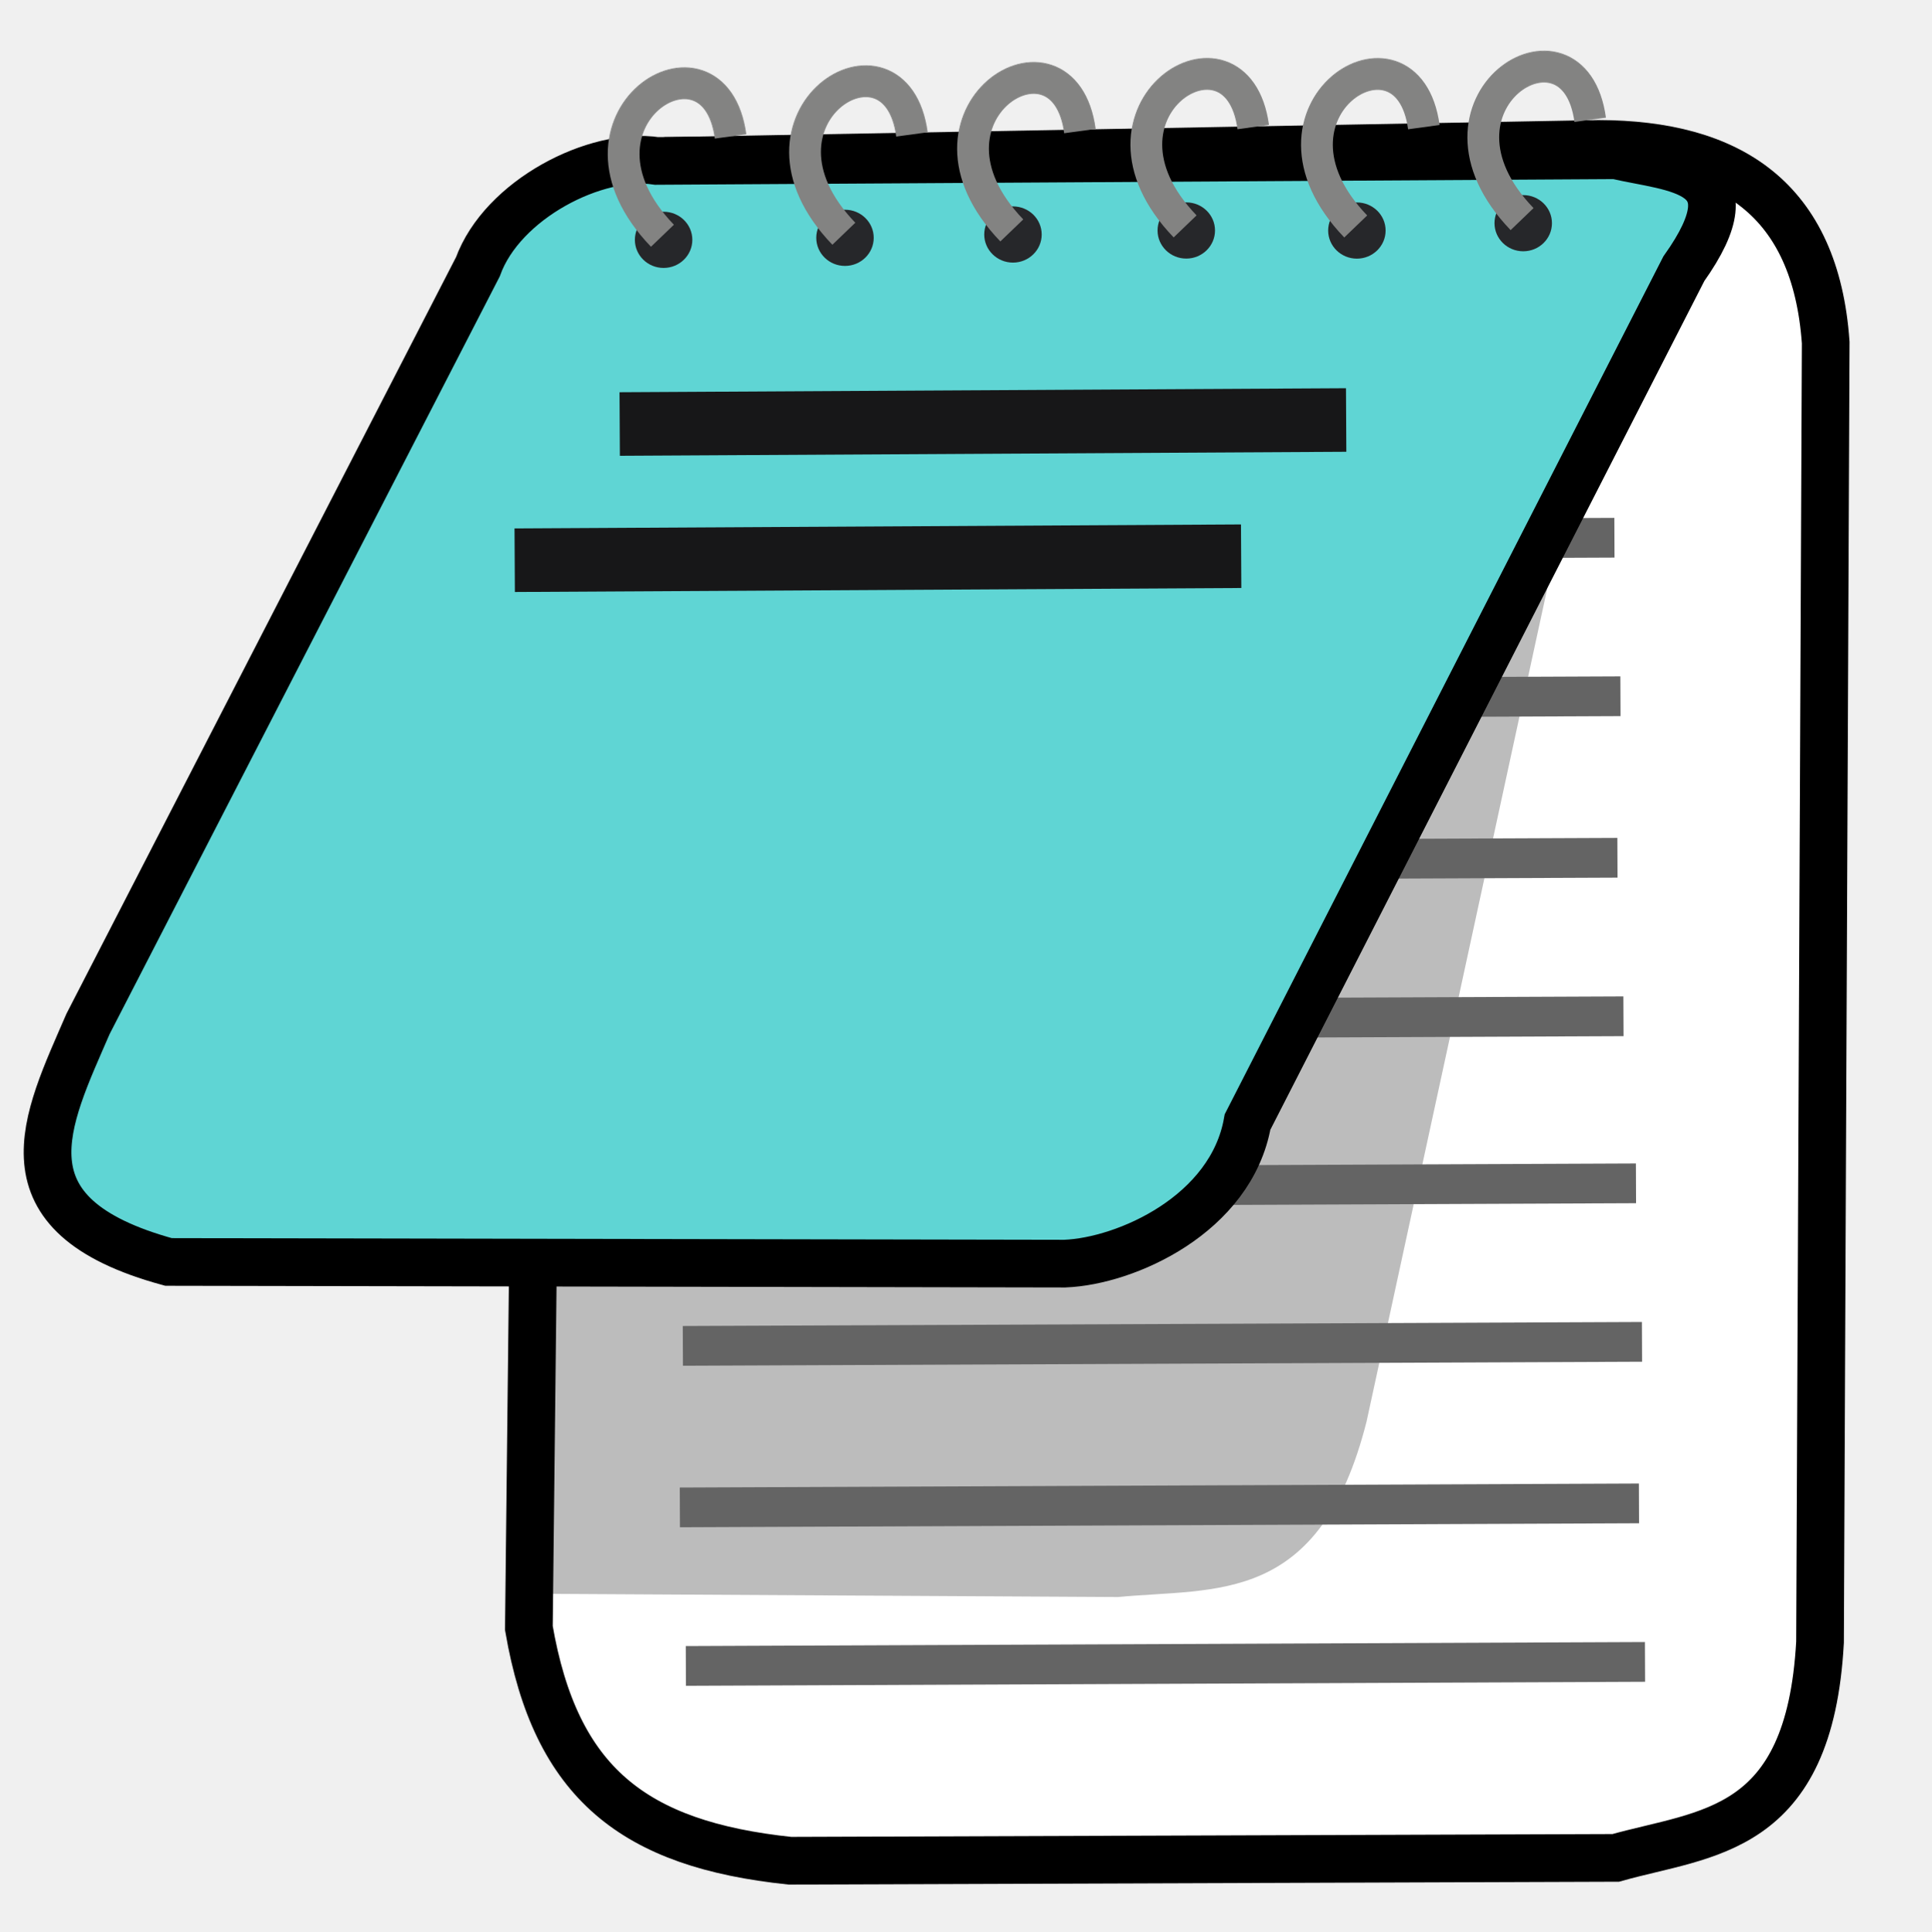
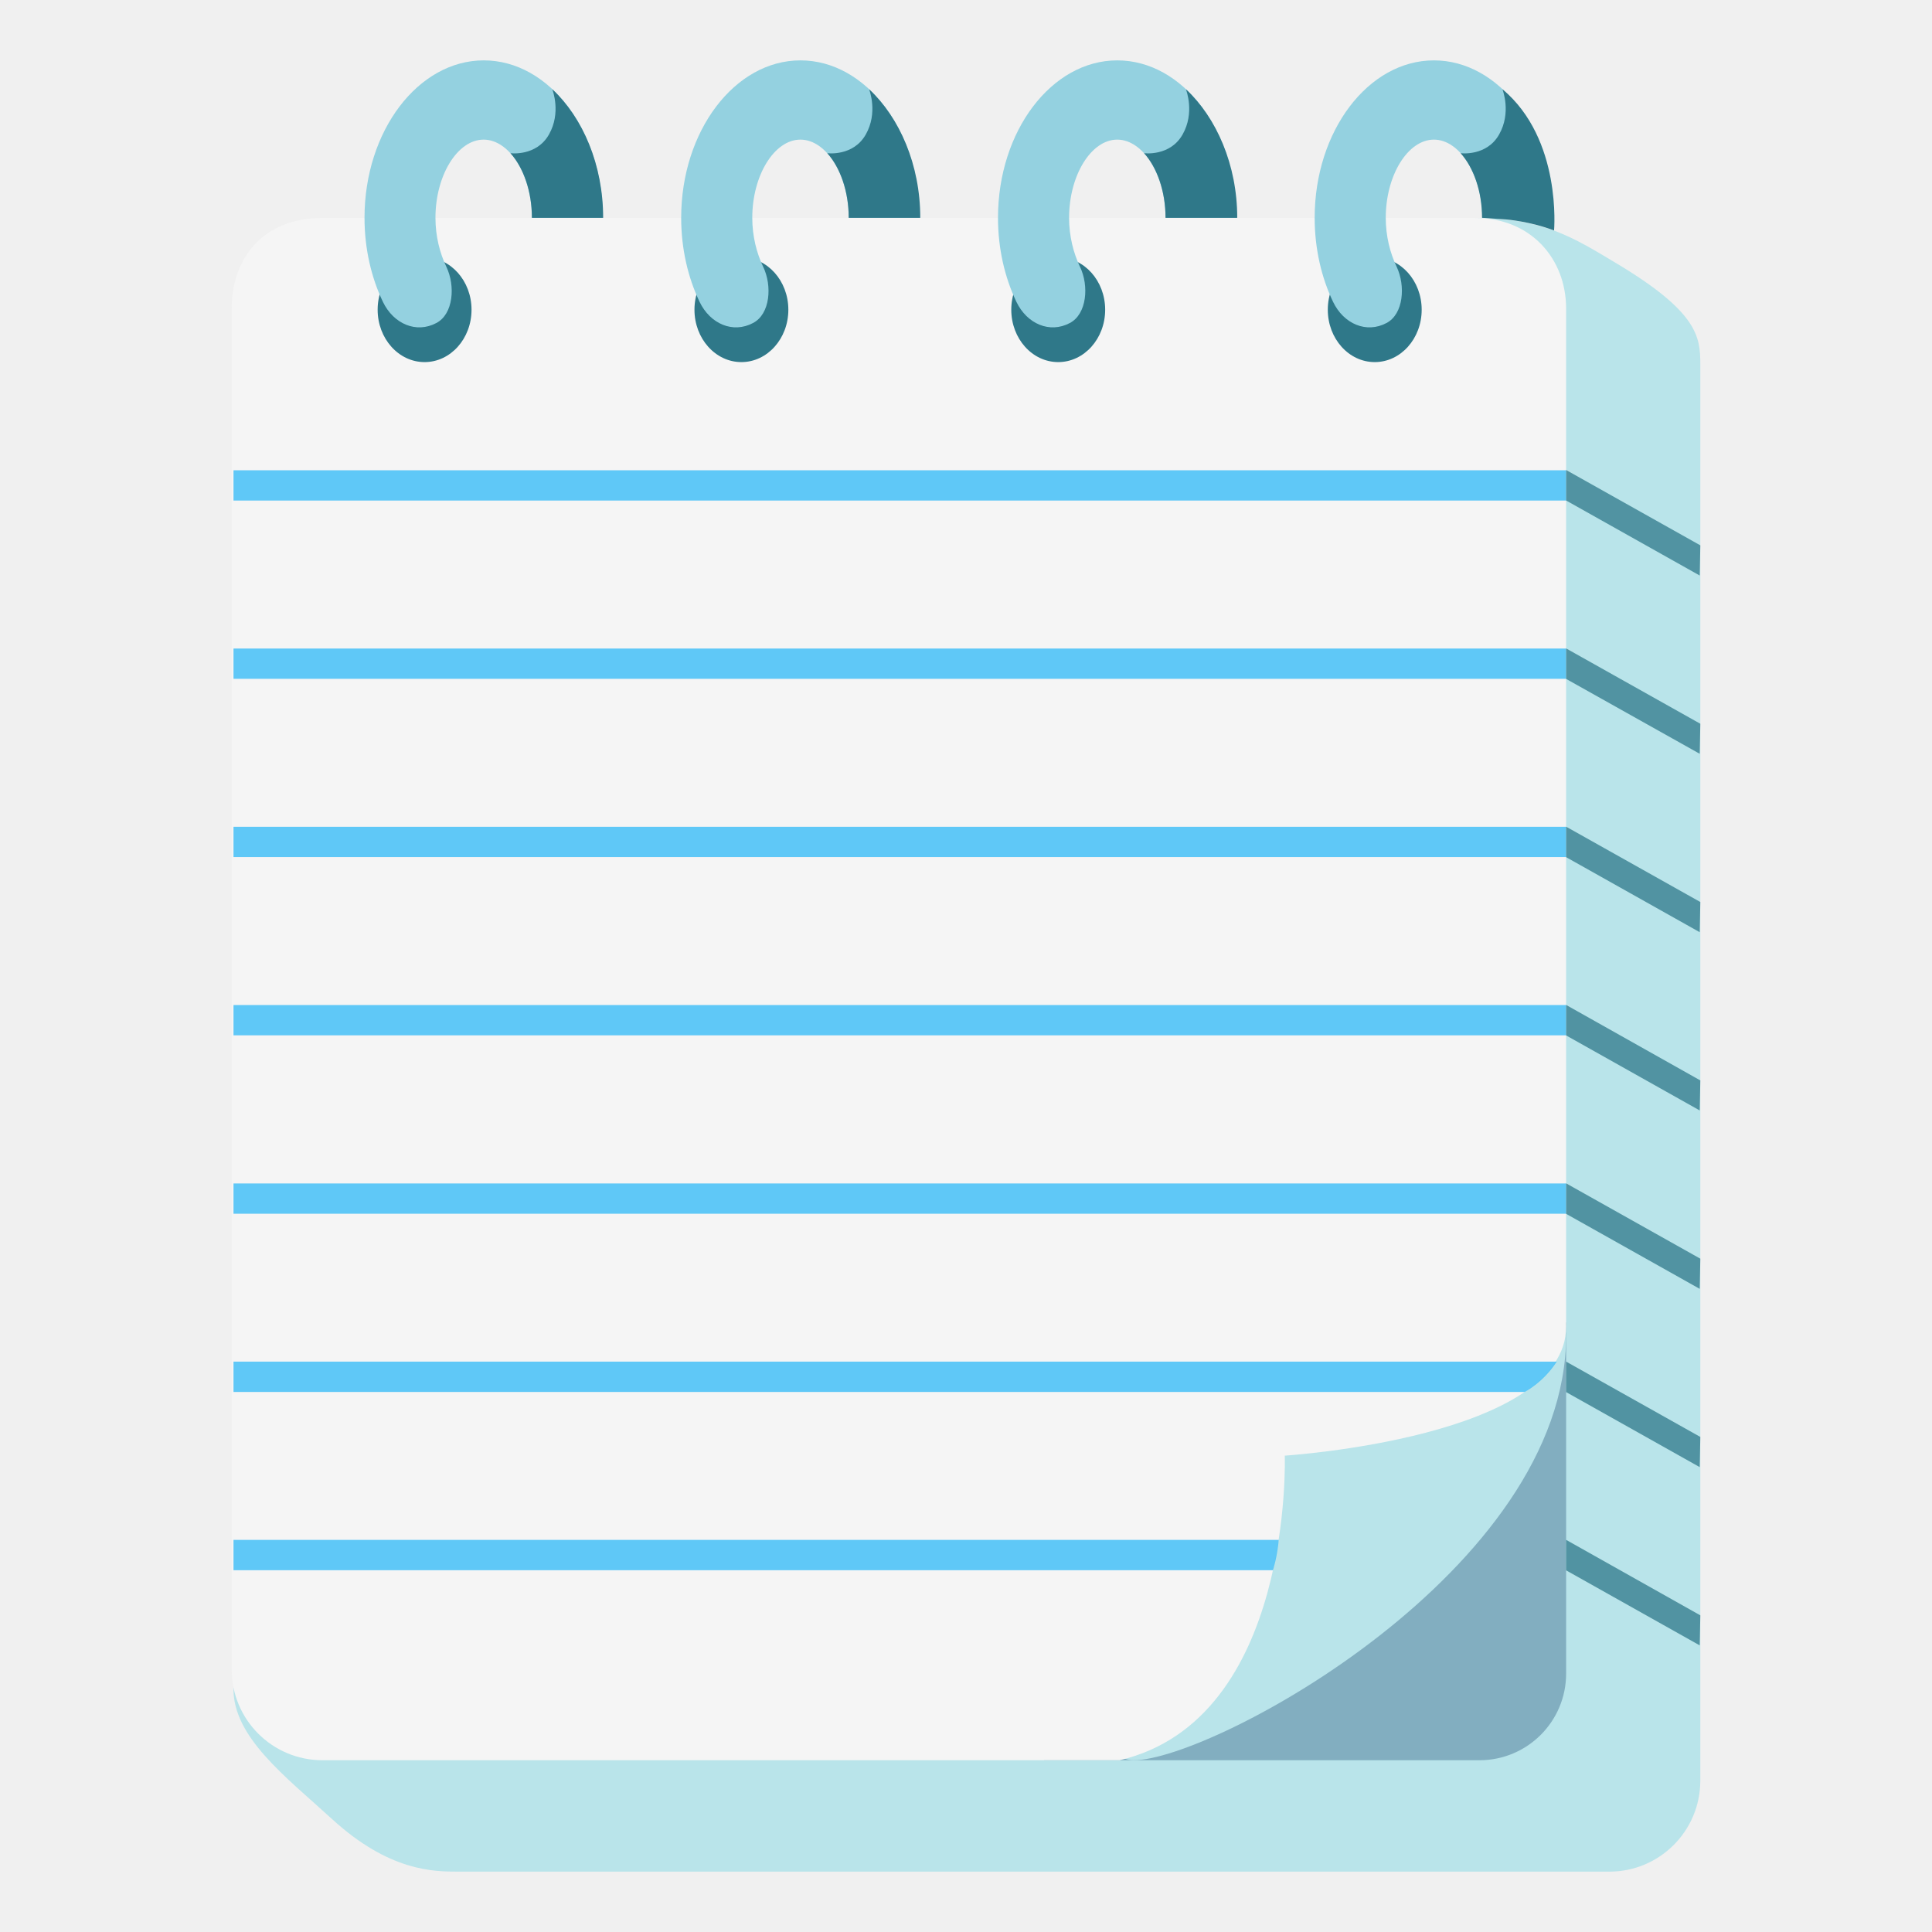
- <svg xmlns="http://www.w3.org/2000/svg" width="256" height="256">
-   <defs>
-     <pattern id="a" width="124.249" height="124.249" patternTransform="translate(-9.091 793.763)scale(2.10569)" patternUnits="userSpaceOnUse">
-       <path d="M0 0h124.249v124.249H0z" style="fill:none;stroke:none" />
-       <path d="M5.811 4.423h114.895v115.401H5.811z" style="fill:none;stroke:none" />
-       <path d="M127.143 123.857c8.25.024 13.643 3.442 14.286 12.5l-.358 81.786c-.663 12.098-7.174 11.968-12.857 13.571l-51.964.179c-9.844-1.036-14.749-4.883-16.429-14.643l.893-79.821c.401-5.982 2.243-10.784 7.857-12.5z" style="fill:#fff;fill-opacity:1;stroke:#000;stroke-width:3;stroke-linecap:butt;stroke-linejoin:miter;stroke-miterlimit:4;stroke-opacity:1;stroke-dasharray:none" transform="translate(-22.223 -113.568)" />
-       <path d="m129.92 124.11-17.385 80.143c-2.936 11.593-9.448 10.453-15.635 11.046l-37.03-.207.844-77.663c.401-5.982 2.243-10.784 7.857-12.5l61.35-.82z" style="opacity:.262;fill:#000;fill-opacity:1;stroke:none" transform="translate(-22.223 -113.568)" />
-       <path d="m69.7 1015.997 60.357-.253m-60.735-9.723 60.356-.252m-60.167-9.912 60.357-.253m-60.736-9.723 60.357-.252M68.343 975.37l60.357-.253m-60.736-9.723 60.357-.252m-60.167-9.912 60.356-.253m-60.735-9.723 60.357-.252" style="fill:none;stroke:#646464;stroke-width:2.5;stroke-linecap:butt;stroke-linejoin:miter;stroke-miterlimit:4;stroke-opacity:1;stroke-dasharray:none" transform="translate(-22.223 -909.93)" />
-       <path d="M37.143 990.576c-10.843-2.959-7.691-8.897-5.061-14.982l24.53-47.64c1.536-4.243 7.428-7.25 11.245-6.663l60.357-.357c3.71.86 8.788.808 4.286 7.142l-27.457 53.694c-1.024 5.81-7.643 8.762-11.497 8.911z" style="fill:#5fd5d4;fill-opacity:1;stroke:#000;stroke-width:3;stroke-linecap:butt;stroke-linejoin:miter;stroke-miterlimit:4;stroke-opacity:1;stroke-dasharray:none" transform="translate(-22.223 -909.93)" />
-       <path d="m65.536 937.846 45.714-.253m-52.321 8.824 45.714-.252" style="fill:none;stroke:#171718;stroke-width:4;stroke-linecap:butt;stroke-linejoin:miter;stroke-miterlimit:4;stroke-opacity:1;stroke-dasharray:none" transform="translate(-22.223 -909.93)" />
-       <path d="M122.986 128.784c0 .662-.396 1.2-.884 1.2s-.884-.538-.884-1.2c0-.663.396-1.2.884-1.2s.884.537.884 1.2" style="fill:#26272a;fill-opacity:1;fill-rule:nonzero;stroke:none" transform="matrix(2.04511 0 0 1.47368 -149.542 -174.508)" />
-       <path d="M122.321 128.59c-7.036-7.322 3.267-13.748 4.286-6.25" style="fill:none;stroke:#838382;stroke-width:2;stroke-linecap:butt;stroke-linejoin:miter;stroke-miterlimit:4;stroke-opacity:1;stroke-dasharray:none" transform="translate(-22.223 -113.568)" />
-       <path d="M122.986 128.784c0 .662-.396 1.2-.884 1.2s-.884-.538-.884-1.2c0-.663.396-1.2.884-1.2s.884.537.884 1.2" style="fill:#26272a;fill-opacity:1;fill-rule:nonzero;stroke:none" transform="matrix(2.04511 0 0 1.47368 -160.01 -174.045)" />
-       <path d="M122.321 128.59c-7.036-7.322 3.267-13.748 4.286-6.25" style="fill:none;stroke:#838382;stroke-width:2;stroke-linecap:butt;stroke-linejoin:miter;stroke-miterlimit:4;stroke-opacity:1;stroke-dasharray:none" transform="translate(-32.692 -113.105)" />
-       <path d="M122.986 128.784c0 .662-.396 1.2-.884 1.2s-.884-.538-.884-1.2c0-.663.396-1.2.884-1.2s.884.537.884 1.2" style="fill:#26272a;fill-opacity:1;fill-rule:nonzero;stroke:none" transform="matrix(2.04511 0 0 1.47368 -170.746 -174.049)" />
-       <path d="M122.321 128.59c-7.036-7.322 3.267-13.748 4.286-6.25" style="fill:none;stroke:#838382;stroke-width:2;stroke-linecap:butt;stroke-linejoin:miter;stroke-miterlimit:4;stroke-opacity:1;stroke-dasharray:none" transform="translate(-43.428 -113.109)" />
-       <path d="M122.986 128.784c0 .662-.396 1.2-.884 1.2s-.884-.538-.884-1.2c0-.663.396-1.2.884-1.2s.884.537.884 1.2" style="fill:#26272a;fill-opacity:1;fill-rule:nonzero;stroke:none" transform="matrix(2.04511 0 0 1.47368 -181.652 -173.796)" />
-       <path d="M122.321 128.59c-7.036-7.322 3.267-13.748 4.286-6.25" style="fill:none;stroke:#838382;stroke-width:2;stroke-linecap:butt;stroke-linejoin:miter;stroke-miterlimit:4;stroke-opacity:1;stroke-dasharray:none" transform="translate(-54.334 -112.856)" />
-       <path d="M122.986 128.784c0 .662-.396 1.2-.884 1.2s-.884-.538-.884-1.2c0-.663.396-1.2.884-1.2s.884.537.884 1.2" style="fill:#26272a;fill-opacity:1;fill-rule:nonzero;stroke:none" transform="matrix(2.04511 0 0 1.47368 -192.222 -173.587)" />
-       <path d="M122.321 128.59c-7.036-7.322 3.267-13.748 4.286-6.25" style="fill:none;stroke:#838382;stroke-width:2;stroke-linecap:butt;stroke-linejoin:miter;stroke-miterlimit:4;stroke-opacity:1;stroke-dasharray:none" transform="translate(-64.904 -112.647)" />
-       <path d="M122.986 128.784c0 .662-.396 1.2-.884 1.2s-.884-.538-.884-1.2c0-.663.396-1.2.884-1.2s.884.537.884 1.2" style="fill:#26272a;fill-opacity:1;fill-rule:nonzero;stroke:none" transform="matrix(2.04511 0 0 1.47368 -203.636 -173.46)" />
-       <path d="M122.321 128.59c-7.036-7.322 3.267-13.748 4.286-6.25" style="fill:none;stroke:#838382;stroke-width:2;stroke-linecap:butt;stroke-linejoin:miter;stroke-miterlimit:4;stroke-opacity:1;stroke-dasharray:none" transform="translate(-76.318 -112.521)" />
-     </pattern>
-   </defs>
-   <path d="M-9.091 793.763h261.63v261.63H-9.091z" style="fill:url(#a);stroke:none" transform="translate(0 -796.362)" />
+ <svg xmlns="http://www.w3.org/2000/svg" version="1.1" id="notepad" x="0px" y="0px" viewBox="0 0 128 128" style="enable-background:new 0 0 128 128;" xml:space="preserve">
+   <g>
+     <path style="fill:#B9E4EA;" d="M106.63,124H30.35c-1.6,0-4.55,0-8.36-3.49c-3.07-2.81-6.59-5.44-6.52-8.7l82.28-97.37   c4.48,0,6.51,1.31,9.35,3.01c5.37,3.22,5.55,4.85,5.55,6.67v93.87C112.64,121.31,109.95,124,106.63,124z" />
+     <path style="fill:#82AEC0;" d="M69.17,87.62v29h28.85c3.17,0,5.74-2.57,5.74-5.74V87.62H69.17z" />
+     <path style="fill:#B9E4EA;" d="M75.11,116.62c-5.21,0,4.25-21.3,4.25-21.3s24.4-22.4,24.4-6.85S80.31,116.62,75.11,116.62z" />
+     <g>
+       <path style="fill:#F5F5F5;" d="M85.12,96.44c0,0,18.64-1.19,18.64-8.55V20.45c0-3.32-2.35-6.01-6.01-6.01H21.36    c-3.95,0-6.01,2.69-6.01,6.01v90.16c0,3.32,2.69,6.01,6.01,6.01h52.82C85.71,113.9,85.12,96.44,85.12,96.44z" />
+     </g>
+     <g>
+       <g>
+         <g>
+           <ellipse style="fill:#2F7889;" cx="28.13" cy="20.52" rx="3.11" ry="3.47" />
+           <path style="fill:#94D1E0;" d="M29.57,17.67c-0.43-0.9-0.72-2.02-0.72-3.24c0-2.81,1.46-5.18,3.19-5.18      c1.73,0,3.2,2.37,3.2,5.18h4.7C39.94,8.68,36.4,4,32.05,4c-4.35,0-7.9,4.68-7.9,10.43c0,2.05,0.45,3.96,1.22,5.57      c0.7,1.46,2.21,2.11,3.54,1.4C30.04,20.81,30.18,18.93,29.57,17.67z" />
+           <path style="fill:#2F7889;" d="M36.59,5.91c0.02,0.06,0.6,1.56-0.22,3c-0.83,1.47-2.55,1.24-2.55,1.24v0      c0.85,0.94,1.42,2.52,1.42,4.28h4.72C39.96,10.91,38.61,7.8,36.59,5.91z" />
+         </g>
+         <g>
+           <ellipse style="fill:#2F7889;" cx="49.12" cy="20.52" rx="3.11" ry="3.47" />
+           <path style="fill:#94D1E0;" d="M50.56,17.67c-0.43-0.9-0.72-2.02-0.72-3.24c0-2.81,1.46-5.18,3.19-5.18      c1.73,0,3.2,2.37,3.2,5.18h4.7C60.93,8.68,57.39,4,53.03,4c-4.35,0-7.9,4.68-7.9,10.43c0,2.05,0.45,3.96,1.22,5.57      c0.7,1.46,2.21,2.11,3.54,1.4C51.03,20.81,51.17,18.93,50.56,17.67z" />
+           <path style="fill:#2F7889;" d="M57.58,5.91c0.02,0.06,0.6,1.56-0.22,3c-0.83,1.47-2.55,1.24-2.55,1.24v0      c0.85,0.94,1.42,2.52,1.42,4.28h4.74C60.97,10.91,59.6,7.8,57.58,5.91z" />
+         </g>
+         <g>
+           <ellipse style="fill:#2F7889;" cx="70.11" cy="20.52" rx="3.11" ry="3.47" />
+           <path style="fill:#94D1E0;" d="M71.55,17.67c-0.43-0.9-0.72-2.02-0.72-3.24c0-2.81,1.46-5.18,3.19-5.18      c1.73,0,3.2,2.37,3.2,5.18h4.7C81.92,8.68,78.38,4,74.02,4c-4.35,0-7.9,4.68-7.9,10.43c0,2.05,0.45,3.96,1.22,5.57      c0.7,1.46,2.21,2.11,3.54,1.4C72.01,20.81,72.16,18.93,71.55,17.67z" />
+           <path style="fill:#2F7889;" d="M78.57,5.91c0.02,0.06,0.6,1.56-0.22,3c-0.83,1.47-2.55,1.24-2.55,1.24v0      c0.85,0.94,1.42,2.52,1.42,4.28h4.75C81.97,10.91,80.59,7.8,78.57,5.91z" />
+         </g>
+         <g>
+           <ellipse style="fill:#2F7889;" cx="91.08" cy="20.52" rx="3.11" ry="3.47" />
+           <path style="fill:#94D1E0;" d="M92.53,17.67c-0.43-0.9-0.72-2.02-0.72-3.24c0-2.81,1.46-5.18,3.19-5.18s3.2,2.37,3.2,5.18h4.7      C102.9,8.68,99.35,4,95,4c-4.35,0-7.9,4.68-7.9,10.43c0,2.05,0.45,3.96,1.22,5.57c0.7,1.46,2.21,2.11,3.54,1.4      C92.99,20.81,93.13,18.93,92.53,17.67z" />
+           <path style="fill:#2F7889;" d="M99.54,5.91c0.02,0.06,0.6,1.56-0.22,3c-0.83,1.47-2.55,1.24-2.55,1.24v0      c0.85,0.94,1.42,2.52,1.42,4.28l1.61,0.11c0,0,1.6,0.13,3.16,0.73C102.96,15.27,103.5,9.22,99.54,5.91z" />
+         </g>
+       </g>
+     </g>
+     <g style="opacity:0.9;">
+       <g>
+         <path style="fill:#4FC3F7;" d="M84.34,104.03H15.47v-2.01h69.25C84.63,103.11,84.34,104.03,84.34,104.03z" />
+       </g>
+       <g>
+         <path style="fill:#4FC3F7;" d="M101.02,92.22H15.47v-2.01h87.67C102.25,91.59,101.02,92.22,101.02,92.22z" />
+       </g>
+       <line style="fill:none;stroke:#4FC3F7;stroke-width:2.006;stroke-miterlimit:10;" x1="103.76" y1="79.41" x2="15.47" y2="79.41" />
+       <line style="fill:none;stroke:#4FC3F7;stroke-width:2.006;stroke-miterlimit:10;" x1="103.76" y1="67.59" x2="15.47" y2="67.59" />
+       <line style="fill:none;stroke:#4FC3F7;stroke-width:2.006;stroke-miterlimit:10;" x1="103.76" y1="55.78" x2="15.47" y2="55.78" />
+       <line style="fill:none;stroke:#4FC3F7;stroke-width:2.006;stroke-miterlimit:10;" x1="103.76" y1="43.97" x2="15.47" y2="43.97" />
+       <line style="fill:none;stroke:#4FC3F7;stroke-width:2.006;stroke-miterlimit:10;" x1="103.76" y1="32.16" x2="15.47" y2="32.16" />
+     </g>
+     <g>
+       <g style="opacity:0.75;">
+         <polygon style="fill:#2F7889;" points="112.61,38.13 103.76,33.16 103.76,31.14 112.65,36.13    " />
+       </g>
+       <g style="opacity:0.75;">
+         <polygon style="fill:#2F7889;" points="112.61,49.94 103.76,44.98 103.76,42.96 112.65,47.95    " />
+       </g>
+       <g style="opacity:0.75;">
+         <polygon style="fill:#2F7889;" points="112.61,61.76 103.76,56.79 103.76,54.77 112.65,59.76    " />
+       </g>
+       <g style="opacity:0.75;">
+         <polygon style="fill:#2F7889;" points="112.61,73.57 103.76,68.6 103.76,66.58 112.65,71.58    " />
+       </g>
+       <g style="opacity:0.75;">
+         <polygon style="fill:#2F7889;" points="112.61,85.39 103.76,80.42 103.76,78.4 112.65,83.39    " />
+       </g>
+       <g style="opacity:0.75;">
+         <polygon style="fill:#2F7889;" points="112.61,97.2 103.76,92.23 103.76,90.21 112.65,95.2    " />
+       </g>
+       <g style="opacity:0.75;">
+         <polygon style="fill:#2F7889;" points="112.61,109.01 103.76,104.04 103.76,102.02 112.65,107.02    " />
+       </g>
+     </g>
+   </g>
</svg>
